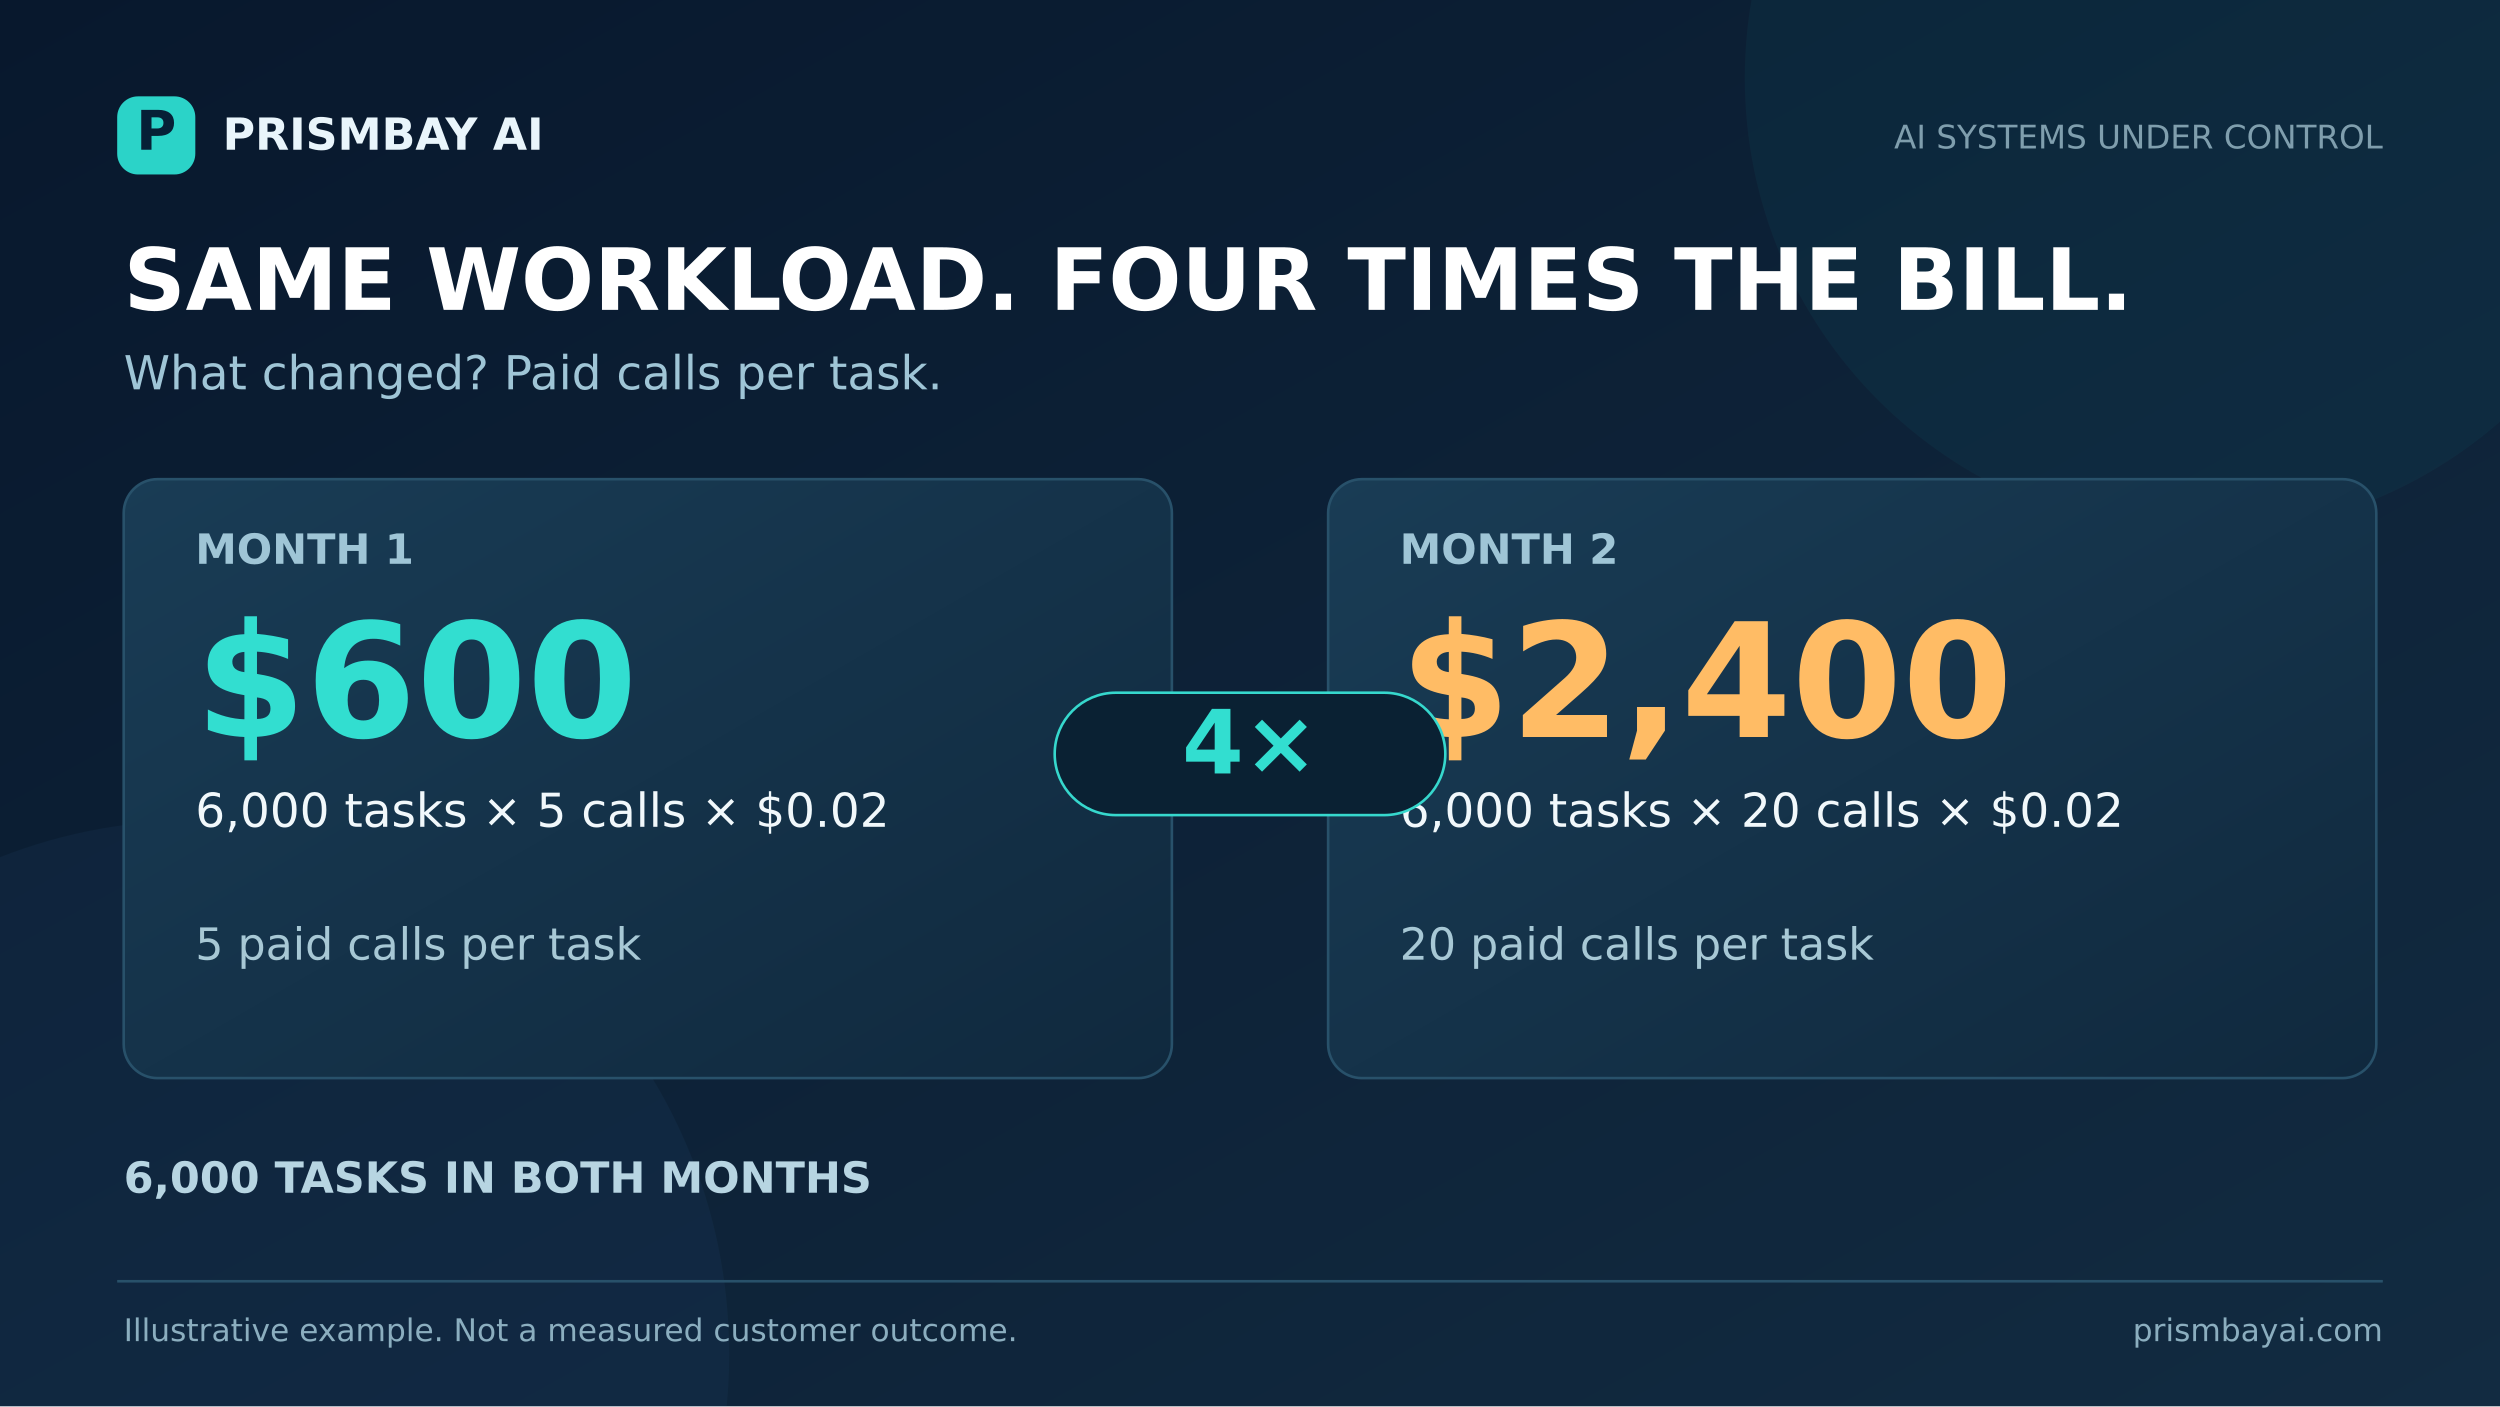
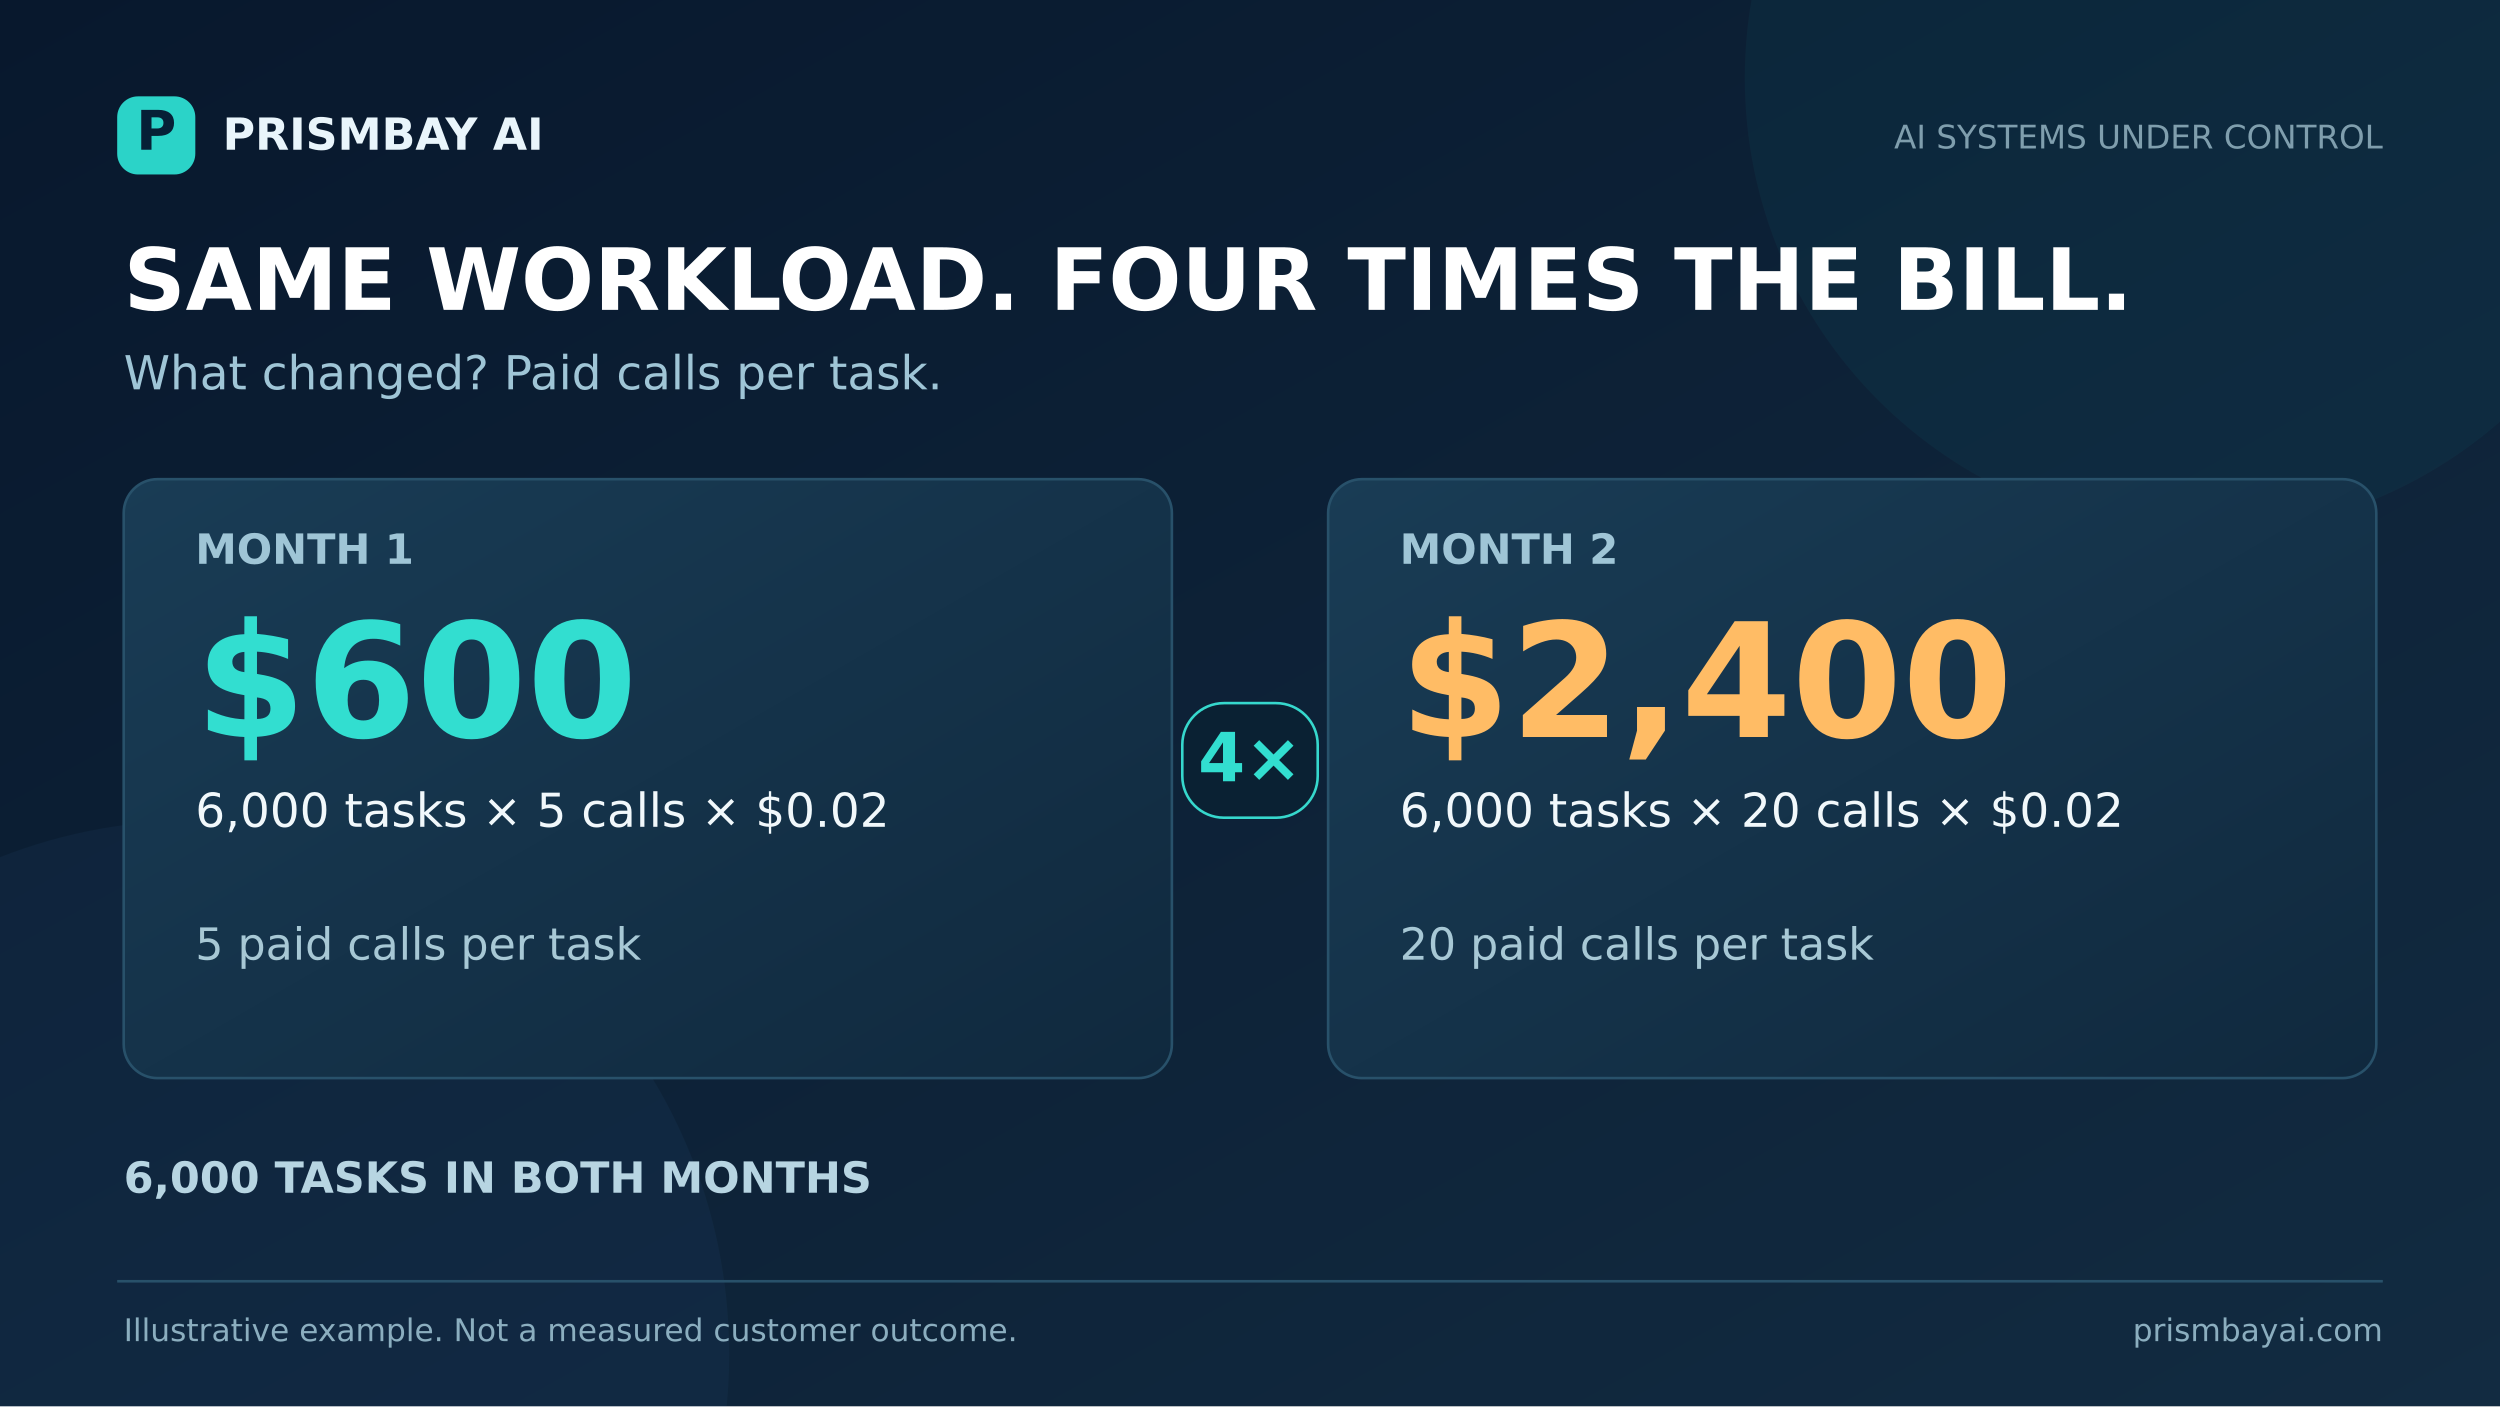
<svg xmlns="http://www.w3.org/2000/svg" width="1920" height="1080" viewBox="0 0 1920 1080">
  <defs>
    <linearGradient id="bg" x1="0" y1="0" x2="1" y2="1">
      <stop stop-color="#08182D" />
      <stop offset="1" stop-color="#122B41" />
    </linearGradient>
    <linearGradient id="card" x1="0" y1="0" x2="1" y2="1">
      <stop stop-color="#193C55" />
      <stop offset="1" stop-color="#10293E" />
    </linearGradient>
    <filter id="shadow">
      <feDropShadow dx="0" dy="15" stdDeviation="25" flood-color="#000" flood-opacity=".3" />
    </filter>
  </defs>
  <rect width="1920" height="1080" fill="url(#bg)" />
  <circle cx="1690" cy="60" r="350" fill="#1AD4CB" opacity=".045" />
  <circle cx="150" cy="1040" r="410" fill="#53A9F7" opacity=".045" />
  <rect x="90" y="74" width="60" height="60" rx="16" fill="#2BD3C8" />
  <text x="120" y="115" fill="#062036" font-size="42" font-family="DejaVu Sans,Arial,sans-serif" font-weight="bold" text-anchor="middle">P</text>
  <text x="171" y="115" fill="#E9F5FB" font-size="34" font-family="DejaVu Sans,Arial,sans-serif" font-weight="bold">PRISMBAY AI</text>
  <text x="1830" y="114" text-anchor="end" fill="#7F9EAD" font-size="25" font-family="DejaVu Sans,Arial,sans-serif">AI SYSTEMS UNDER CONTROL</text>
  <text x="95" y="238" font-family="DejaVu Sans,Arial,sans-serif" font-size="66" fill="#FFFFFF" font-weight="bold" text-anchor="start">SAME WORKLOAD. FOUR TIMES THE BILL.</text>
  <text x="95" y="299" font-family="DejaVu Sans,Arial,sans-serif" font-size="36" fill="#9FC5D6" font-weight="normal" text-anchor="start">What changed? Paid calls per task.</text>
  <rect x="95" y="368" width="805" height="460" rx="26" fill="url(#card)" stroke="#28516A" stroke-width="2" />
  <rect x="1020" y="368" width="805" height="460" rx="26" fill="url(#card)" stroke="#28516A" stroke-width="2" />
  <text x="150" y="433" font-family="DejaVu Sans,Arial,sans-serif" font-size="32" fill="#9FC5D6" font-weight="bold" text-anchor="start">MONTH 1</text>
  <text x="1075" y="433" font-family="DejaVu Sans,Arial,sans-serif" font-size="32" fill="#9FC5D6" font-weight="bold" text-anchor="start">MONTH 2</text>
  <text x="150" y="566" font-family="DejaVu Sans,Arial,sans-serif" font-size="122" fill="#32DED0" font-weight="bold" text-anchor="start">$600</text>
  <text x="1075" y="566" font-family="DejaVu Sans,Arial,sans-serif" font-size="122" fill="#FFBC65" font-weight="bold" text-anchor="start">$2,400</text>
  <text x="150" y="635" font-family="DejaVu Sans,Arial,sans-serif" font-size="36" fill="#F1F8FB" font-weight="normal" text-anchor="start">6,000 tasks × 5 calls × $0.02</text>
  <text x="1075" y="635" font-family="DejaVu Sans,Arial,sans-serif" font-size="36" fill="#F1F8FB" font-weight="normal" text-anchor="start">6,000 tasks × 20 calls × $0.02</text>
  <text x="150" y="737" font-family="DejaVu Sans,Arial,sans-serif" font-size="34" fill="#A7C8D5" font-weight="normal" text-anchor="start">5 paid calls per task</text>
  <text x="1075" y="737" font-family="DejaVu Sans,Arial,sans-serif" font-size="34" fill="#A7C8D5" font-weight="normal" text-anchor="start">20 paid calls per task</text>
-   <rect x="810" y="532" width="300" height="94" rx="47" fill="#0A2133" stroke="#36D8CD" stroke-width="2" />
-   <text x="960" y="594" font-family="DejaVu Sans,Arial,sans-serif" font-size="68" fill="#32DED0" font-weight="bold" text-anchor="middle">4×</text>
+   <rect x="908" y="540" width="104" height="88" rx="32" fill="#0A2133" stroke="#36D8CD" stroke-width="2" />
+   <text x="960" y="600" font-family="DejaVu Sans,Arial,sans-serif" font-size="52" fill="#32DED0" font-weight="bold" text-anchor="middle">4×</text>
  <text x="95" y="916" font-family="DejaVu Sans,Arial,sans-serif" font-size="33" fill="#B7D5E2" font-weight="bold" text-anchor="start">6,000 TASKS IN BOTH MONTHS</text>
  <line x1="90" y1="984" x2="1830" y2="984" stroke="#28516A" stroke-width="2" />
  <text x="95" y="1030" fill="#8BAEBF" font-size="24" font-family="DejaVu Sans,Arial,sans-serif">Illustrative example. Not a measured customer outcome.</text>
  <text x="1830" y="1030" text-anchor="end" fill="#8BAEBF" font-size="24" font-family="DejaVu Sans,Arial,sans-serif">prismbayai.com</text>
</svg>
